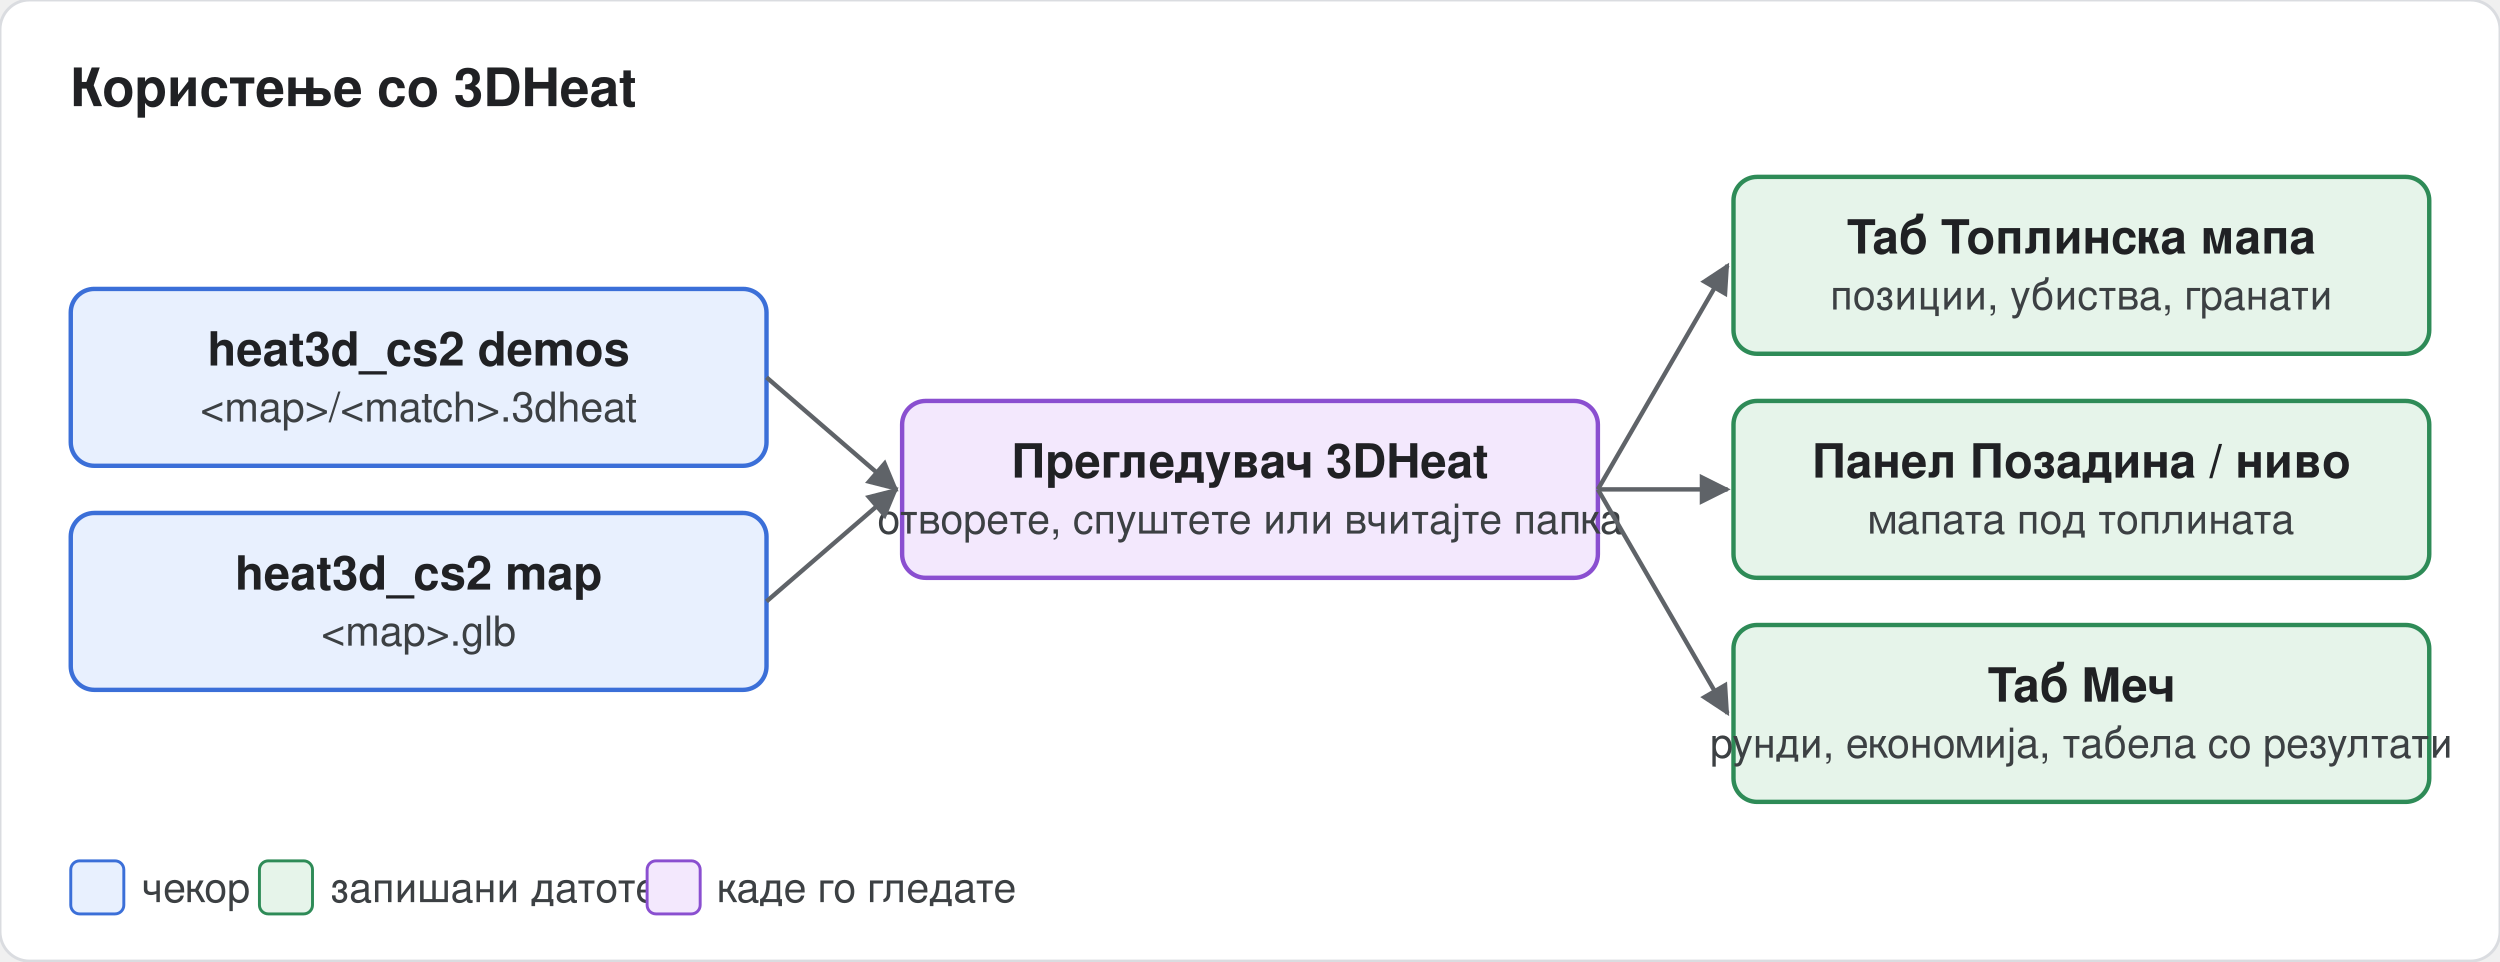
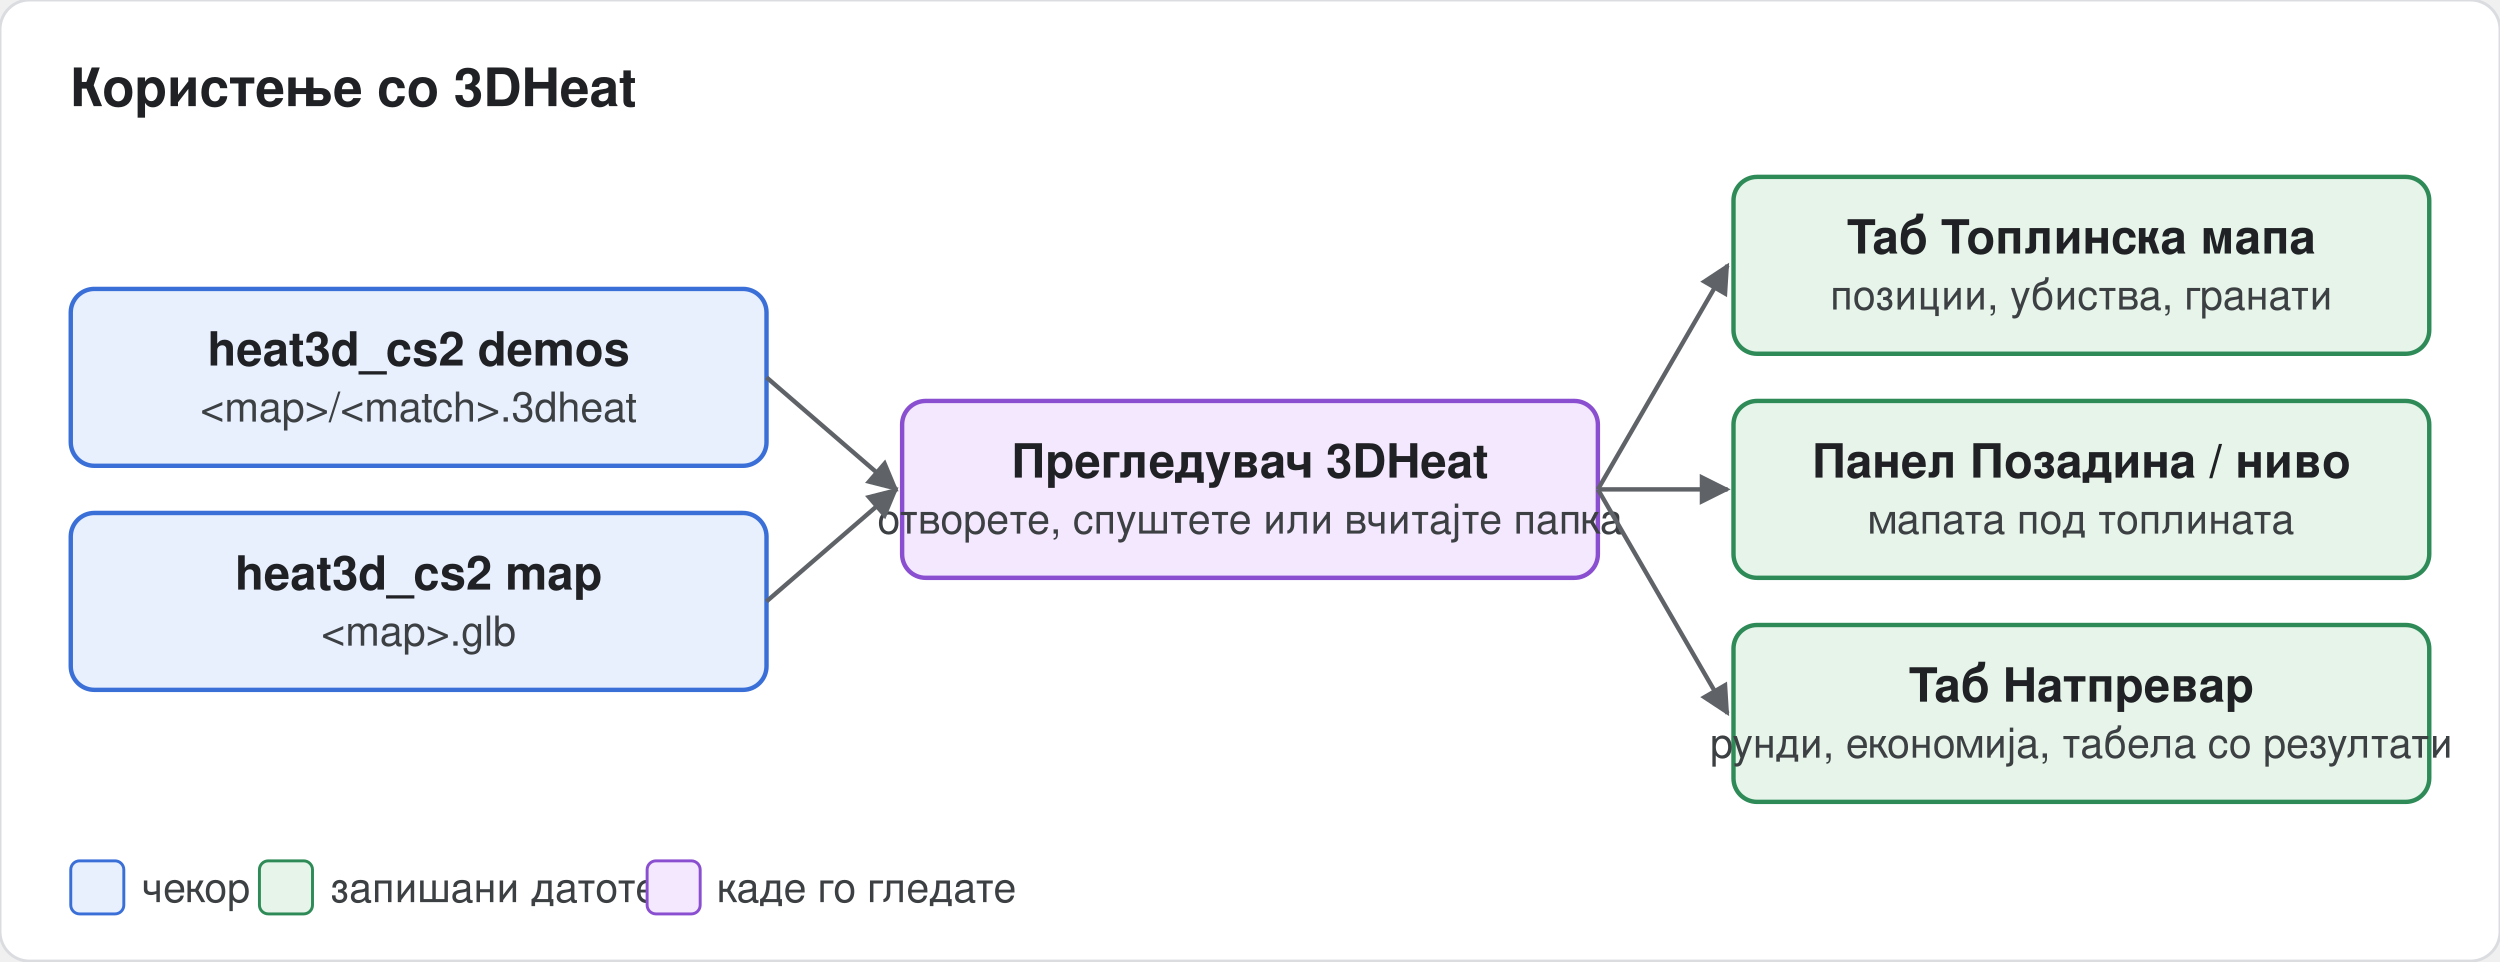
<svg xmlns="http://www.w3.org/2000/svg" width="848" height="326" viewBox="0 0 848 326" font-family="Segoe UI,Helvetica,Arial,sans-serif" role="img" aria-label="Using it with 3DHeat">
  <defs>
    <marker id="a" viewBox="0 0 10 10" refX="9" refY="5" markerWidth="7" markerHeight="7" orient="auto">
      <path d="M0,0 L10,5 L0,10 z" fill="#5f6368" />
    </marker>
  </defs>
  <rect width="848" height="326" rx="10" fill="#ffffff" stroke="#dadce0" />
  <text x="24" y="36" font-size="18" font-weight="600" fill="#202124">Користење со 3DHeat</text>
  <rect x="24" y="98.0" width="236" height="60" rx="8" fill="#e8f0fe" stroke="#3b6fd8" stroke-width="1.5" />
  <text x="142.0" y="124.0" text-anchor="middle" font-weight="600" font-size="16" fill="#202124">heat3d_cs2 demos</text>
  <text x="142.0" y="143.0" text-anchor="middle" font-size="14" fill="#3c4043">&lt;map&gt;/&lt;match&gt;.3dheat</text>
  <rect x="24" y="174.0" width="236" height="60" rx="8" fill="#e8f0fe" stroke="#3b6fd8" stroke-width="1.5" />
  <text x="142.0" y="200.0" text-anchor="middle" font-weight="600" font-size="16" fill="#202124">heat3d_cs2 map</text>
  <text x="142.0" y="219.0" text-anchor="middle" font-size="14" fill="#3c4043">&lt;map&gt;.glb</text>
  <rect x="306" y="136.0" width="236" height="60" rx="8" fill="#f3e8fd" stroke="#8a4fd0" stroke-width="1.5" />
  <text x="424.0" y="162.0" text-anchor="middle" font-weight="600" font-size="16" fill="#202124">Прегледувач 3DHeat</text>
  <text x="424.0" y="181.0" text-anchor="middle" font-size="14" fill="#3c4043">отворете, спуштете или вчитајте папка</text>
  <rect x="588" y="60.0" width="236" height="60" rx="8" fill="#e6f4ea" stroke="#2e8b57" stroke-width="1.5" />
  <text x="706.0" y="86.0" text-anchor="middle" font-weight="600" font-size="16" fill="#202124">Таб Топлинска мапа</text>
  <text x="706.0" y="105.0" text-anchor="middle" font-size="14" fill="#3c4043">позиции, убиства, гранати</text>
  <rect x="588" y="136.0" width="236" height="60" rx="8" fill="#e6f4ea" stroke="#2e8b57" stroke-width="1.5" />
  <text x="706.0" y="162.0" text-anchor="middle" font-weight="600" font-size="16" fill="#202124">Панел Позадина / ниво</text>
  <text x="706.0" y="181.0" text-anchor="middle" font-size="14" fill="#3c4043">мапата под топлината</text>
  <rect x="588" y="212.0" width="236" height="60" rx="8" fill="#e6f4ea" stroke="#2e8b57" stroke-width="1.5" />
-   <text x="706.0" y="238.0" text-anchor="middle" font-weight="600" font-size="16" fill="#202124">Таб Меч</text>
+   <text x="706.0" y="238.0" text-anchor="middle" font-weight="600" font-size="16" fill="#202124">Таб Натпревар</text>
  <text x="706.0" y="257.0" text-anchor="middle" font-size="14" fill="#3c4043">рунди, економија, табела со резултати</text>
  <line x1="260" y1="128.0" x2="304" y2="166.0" stroke="#5f6368" stroke-width="1.5" marker-end="url(#a)" />
  <line x1="260" y1="204.0" x2="304" y2="166.0" stroke="#5f6368" stroke-width="1.5" marker-end="url(#a)" />
  <line x1="542" y1="166.0" x2="586" y2="90.0" stroke="#5f6368" stroke-width="1.5" marker-end="url(#a)" />
  <line x1="542" y1="166.0" x2="586" y2="166.0" stroke="#5f6368" stroke-width="1.5" marker-end="url(#a)" />
  <line x1="542" y1="166.0" x2="586" y2="242.0" stroke="#5f6368" stroke-width="1.5" marker-end="url(#a)" />
  <rect x="24" y="292" width="18" height="18" rx="3" fill="#e8f0fe" stroke="#3b6fd8" />
  <text x="48" y="306" font-size="14" fill="#3c4043">чекор</text>
  <rect x="88.0" y="292" width="18" height="18" rx="3" fill="#e6f4ea" stroke="#2e8b57" />
  <text x="112.0" y="306" font-size="14" fill="#3c4043">запишани датотеки</text>
  <rect x="219.5" y="292" width="18" height="18" rx="3" fill="#f3e8fd" stroke="#8a4fd0" />
  <text x="243.5" y="306" font-size="14" fill="#3c4043">каде го гледате</text>
</svg>
